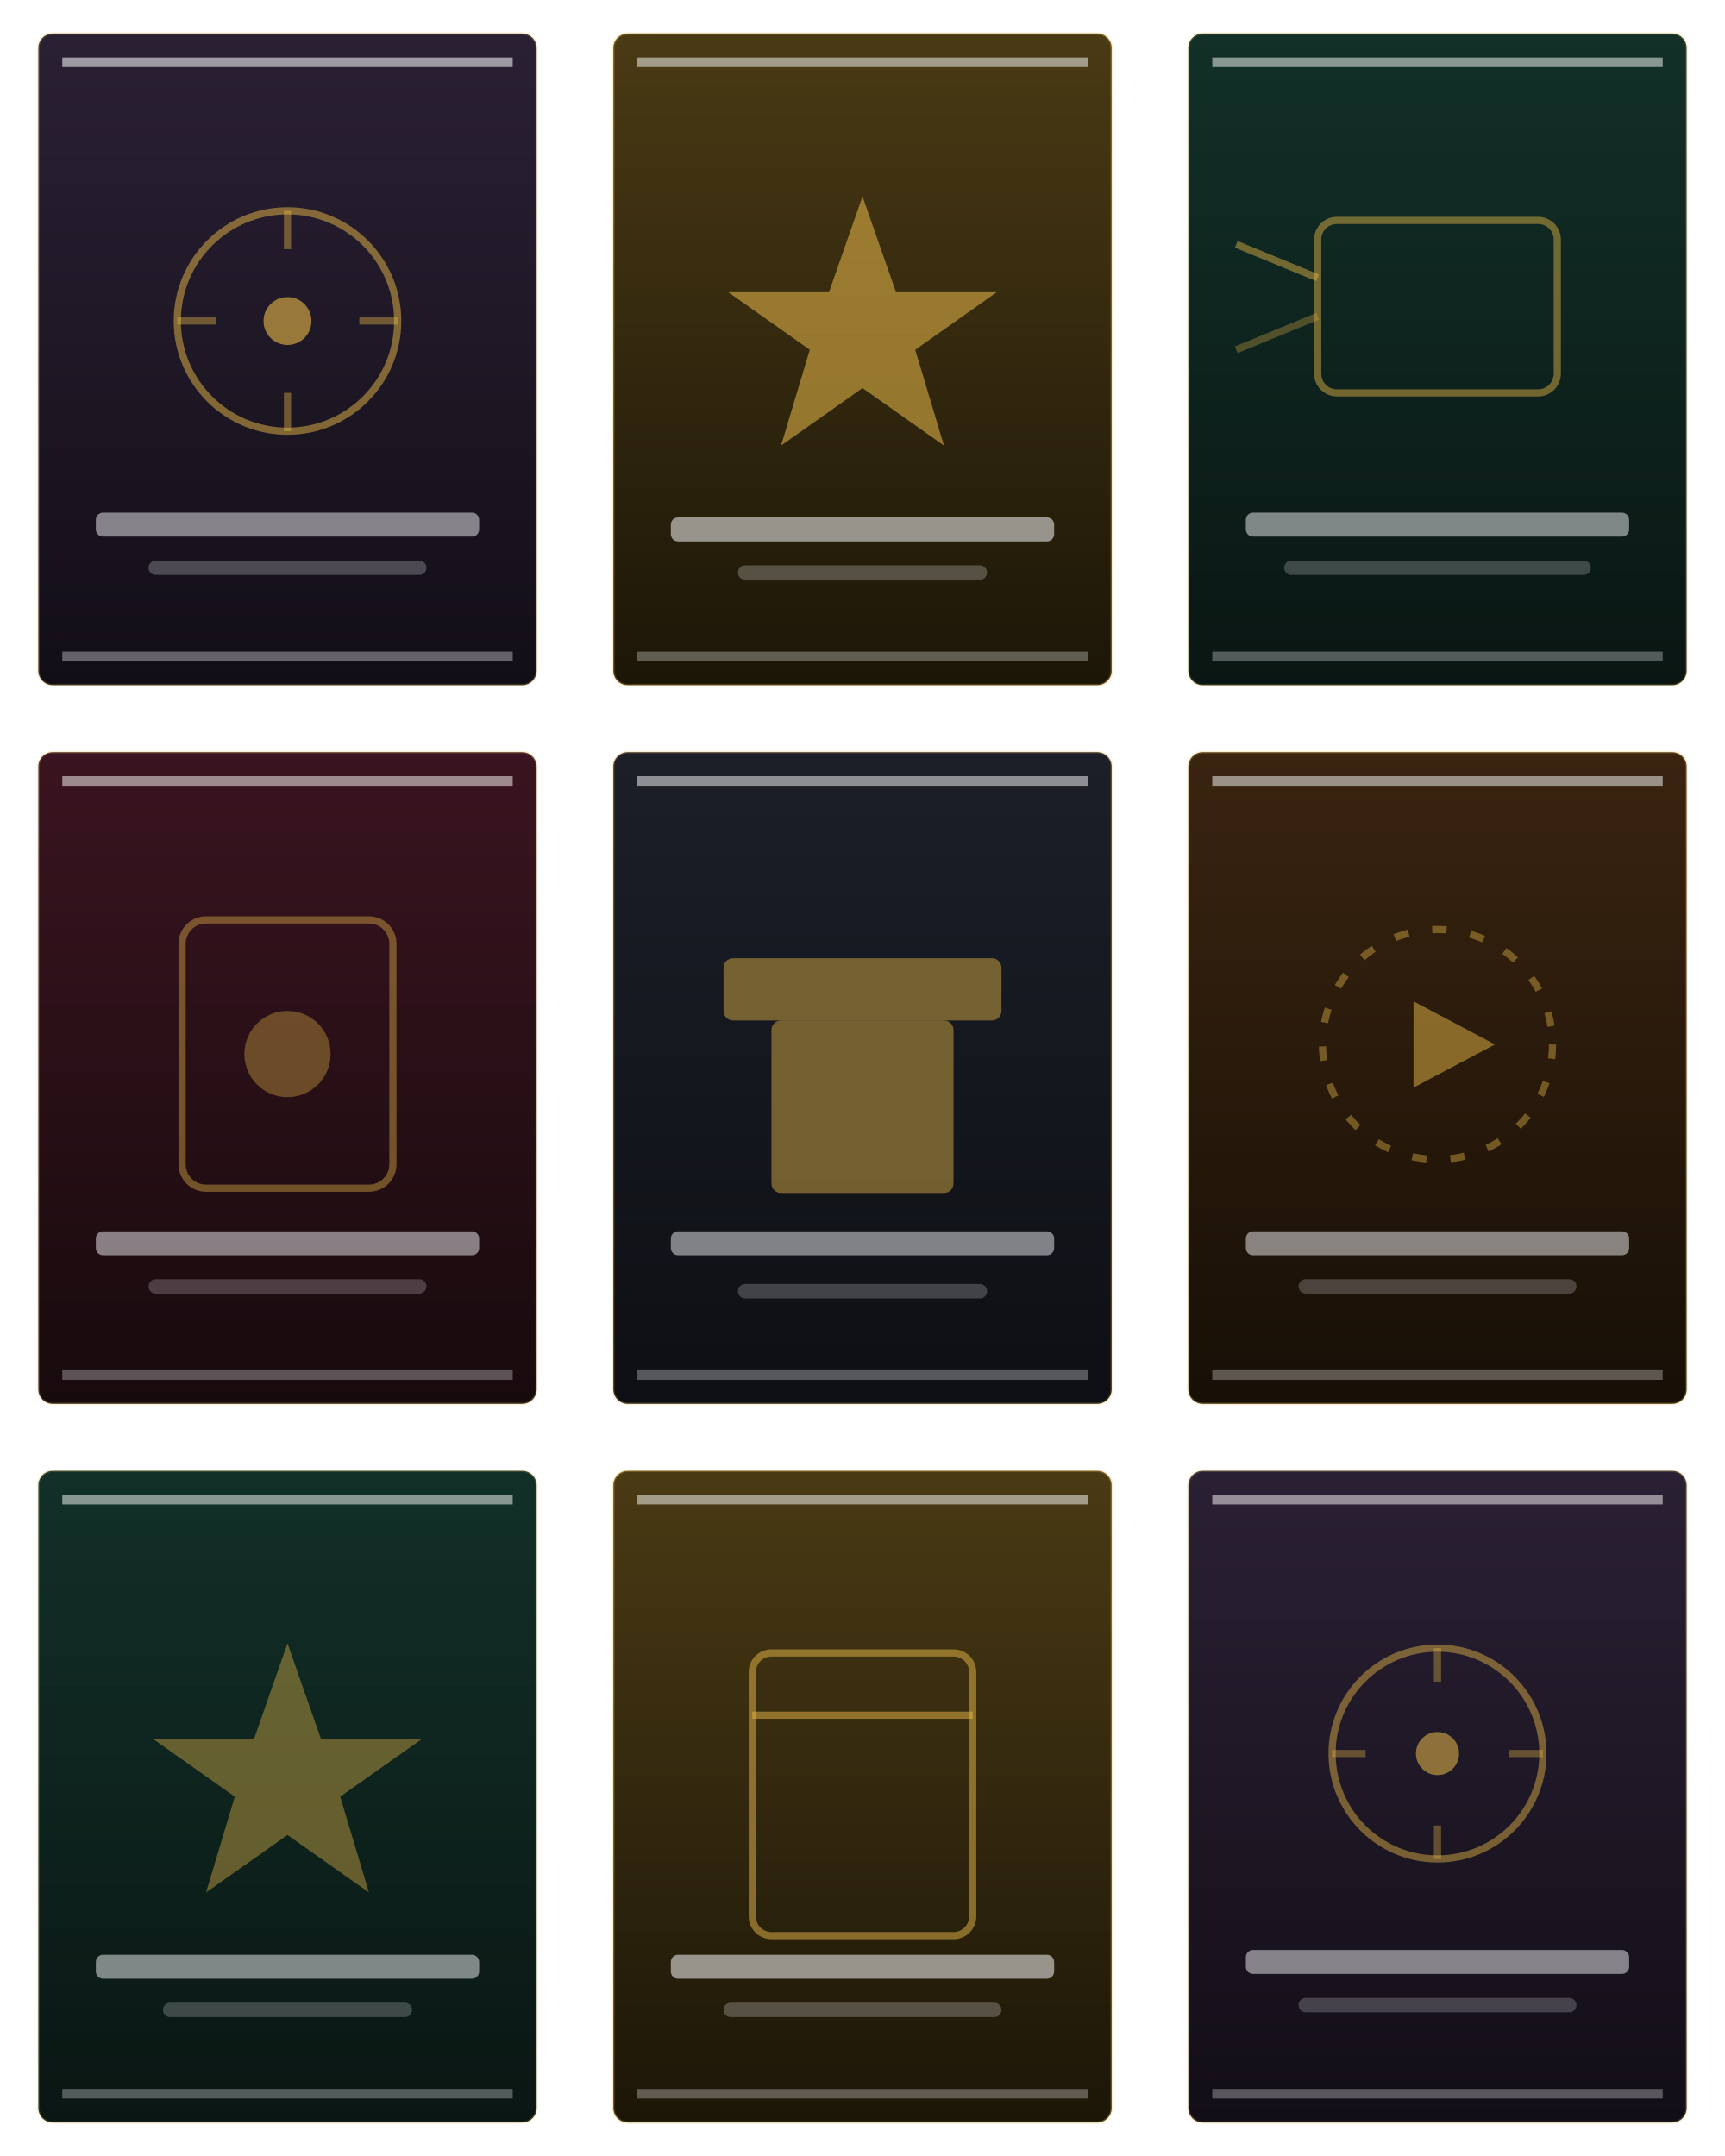
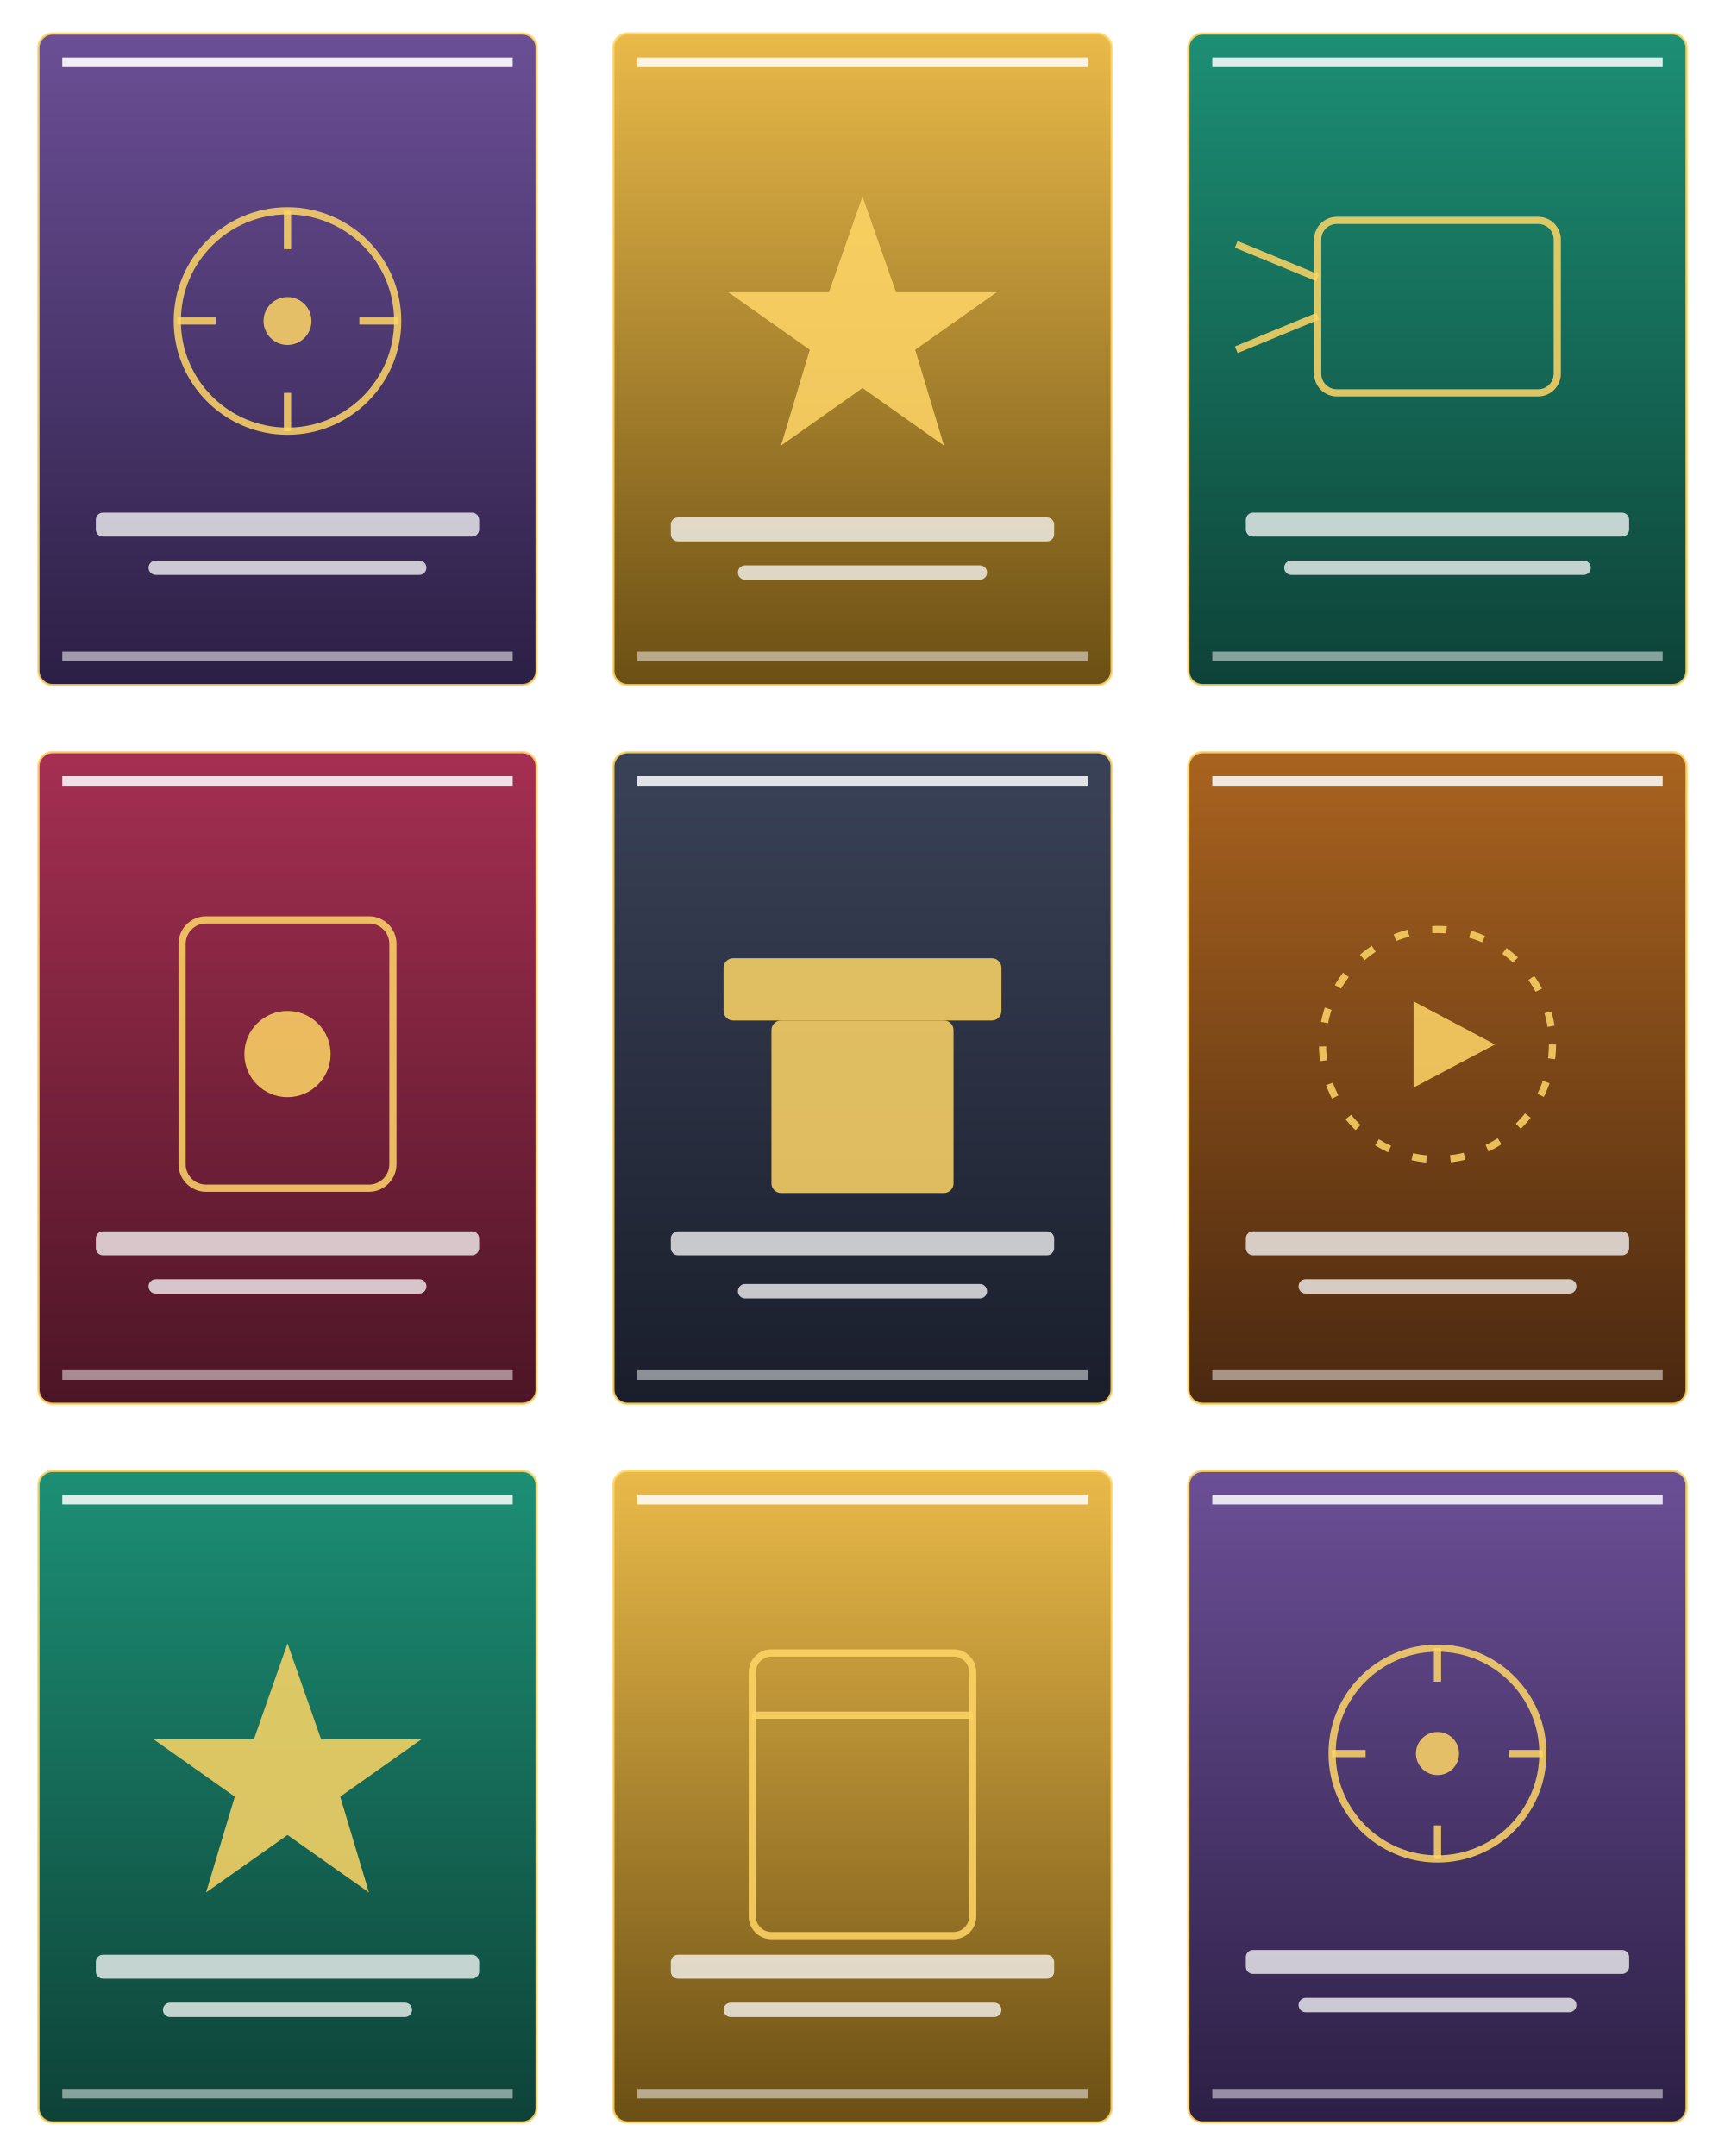
<svg xmlns="http://www.w3.org/2000/svg" viewBox="0 0 720 900" width="720" height="900">
  <defs>
    <linearGradient id="pA" x1="0" y1="0" x2="0" y2="1">
-       <stop offset="0" stop-color="#2a2033" />
-       <stop offset="1" stop-color="#120e17" />
+       <stop offset="0" stop-color="#6b4f96" />
+       <stop offset="1" stop-color="#2c1f45" />
    </linearGradient>
    <linearGradient id="pB" x1="0" y1="0" x2="0" y2="1">
-       <stop offset="0" stop-color="#3a2410" />
-       <stop offset="1" stop-color="#170f06" />
+       <stop offset="0" stop-color="#a9631f" />
+       <stop offset="1" stop-color="#4a2810" />
    </linearGradient>
    <linearGradient id="pC" x1="0" y1="0" x2="0" y2="1">
-       <stop offset="0" stop-color="#123028" />
-       <stop offset="1" stop-color="#0a1613" />
+       <stop offset="0" stop-color="#1c8f74" />
+       <stop offset="1" stop-color="#0e4238" />
    </linearGradient>
    <linearGradient id="pD" x1="0" y1="0" x2="0" y2="1">
-       <stop offset="0" stop-color="#3a1420" />
-       <stop offset="1" stop-color="#170a0d" />
+       <stop offset="0" stop-color="#a52f52" />
+       <stop offset="1" stop-color="#4c1526" />
    </linearGradient>
    <linearGradient id="pE" x1="0" y1="0" x2="0" y2="1">
-       <stop offset="0" stop-color="#1c1f28" />
-       <stop offset="1" stop-color="#0d0f14" />
+       <stop offset="0" stop-color="#3a4258" />
+       <stop offset="1" stop-color="#1a1e2b" />
    </linearGradient>
    <linearGradient id="pGold" x1="0" y1="0" x2="0" y2="1">
-       <stop offset="0" stop-color="#4a3a14" />
-       <stop offset="1" stop-color="#1c1608" />
+       <stop offset="0" stop-color="#e9b949" />
+       <stop offset="1" stop-color="#6b4f14" />
    </linearGradient>
  </defs>
  <g transform="translate(16,14)">
-     <rect width="208" height="272" rx="6" fill="url(#pA)" stroke="rgba(233,185,73,.22)" />
-     <rect x="10" y="10" width="188" height="4" fill="rgba(255,255,255,.55)" />
-     <circle cx="104" cy="120" r="46" fill="none" stroke="rgba(233,185,73,.5)" stroke-width="3" />
-     <circle cx="104" cy="120" r="10" fill="rgba(233,185,73,.6)" />
-     <g stroke="rgba(233,185,73,.4)" stroke-width="3">
+     <rect width="208" height="272" rx="6" fill="url(#pA)" stroke="rgba(255,214,102,.85)" />
+     <rect x="10" y="10" width="188" height="4" fill="rgba(255,255,255,.9)" />
+     <circle cx="104" cy="120" r="46" fill="none" stroke="rgba(255,214,102,.85)" stroke-width="3" />
+     <circle cx="104" cy="120" r="10" fill="rgba(255,214,102,.85)" />
+     <g stroke="rgba(255,214,102,.85)" stroke-width="3">
      <line x1="104" y1="74" x2="104" y2="90" />
      <line x1="104" y1="150" x2="104" y2="166" />
      <line x1="58" y1="120" x2="74" y2="120" />
      <line x1="134" y1="120" x2="150" y2="120" />
    </g>
-     <rect x="24" y="200" width="160" height="10" rx="3" fill="rgba(242,243,246,.5)" />
-     <rect x="46" y="220" width="116" height="6" rx="3" fill="rgba(242,243,246,.25)" />
-     <rect x="10" y="258" width="188" height="4" fill="rgba(255,255,255,.35)" />
+     <rect x="24" y="200" width="160" height="10" rx="3" fill="rgba(255,255,255,.75)" />
+     <rect x="46" y="220" width="116" height="6" rx="3" fill="rgba(255,255,255,.75)" />
+     <rect x="10" y="258" width="188" height="4" fill="rgba(255,255,255,.55)" />
  </g>
  <g transform="translate(256,14)">
-     <rect width="208" height="272" rx="6" fill="url(#pGold)" stroke="rgba(233,185,73,.28)" />
-     <rect x="10" y="10" width="188" height="4" fill="rgba(255,255,255,.5)" />
-     <polygon points="104,68 118,108 160,108 126,132 138,172 104,148 70,172 82,132 48,108 90,108" fill="rgba(233,185,73,.55)" />
-     <rect x="24" y="202" width="160" height="10" rx="3" fill="rgba(242,243,246,.55)" />
-     <rect x="52" y="222" width="104" height="6" rx="3" fill="rgba(242,243,246,.25)" />
-     <rect x="10" y="258" width="188" height="4" fill="rgba(255,255,255,.3)" />
+     <rect width="208" height="272" rx="6" fill="url(#pGold)" stroke="rgba(255,214,102,.85)" />
+     <rect x="10" y="10" width="188" height="4" fill="rgba(255,255,255,.85)" />
+     <polygon points="104,68 118,108 160,108 126,132 138,172 104,148 70,172 82,132 48,108 90,108" fill="rgba(255,214,102,.85)" />
+     <rect x="24" y="202" width="160" height="10" rx="3" fill="rgba(255,255,255,.75)" />
+     <rect x="52" y="222" width="104" height="6" rx="3" fill="rgba(255,255,255,.75)" />
+     <rect x="10" y="258" width="188" height="4" fill="rgba(255,255,255,.5)" />
  </g>
  <g transform="translate(496,14)">
-     <rect width="208" height="272" rx="6" fill="url(#pC)" stroke="rgba(233,185,73,.2)" />
-     <rect x="10" y="10" width="188" height="4" fill="rgba(255,255,255,.5)" />
-     <rect x="54" y="78" width="100" height="72" rx="8" fill="none" stroke="rgba(233,185,73,.45)" stroke-width="3" />
-     <line x1="54" y1="102" x2="20" y2="88" stroke="rgba(233,185,73,.45)" stroke-width="3" />
-     <line x1="54" y1="118" x2="20" y2="132" stroke="rgba(233,185,73,.3)" stroke-width="3" />
-     <rect x="24" y="200" width="160" height="10" rx="3" fill="rgba(242,243,246,.5)" />
-     <rect x="40" y="220" width="128" height="6" rx="3" fill="rgba(242,243,246,.22)" />
-     <rect x="10" y="258" width="188" height="4" fill="rgba(255,255,255,.3)" />
+     <rect width="208" height="272" rx="6" fill="url(#pC)" stroke="rgba(255,214,102,.85)" />
+     <rect x="10" y="10" width="188" height="4" fill="rgba(255,255,255,.85)" />
+     <rect x="54" y="78" width="100" height="72" rx="8" fill="none" stroke="rgba(255,214,102,.85)" stroke-width="3" />
+     <line x1="54" y1="102" x2="20" y2="88" stroke="rgba(255,214,102,.85)" stroke-width="3" />
+     <line x1="54" y1="118" x2="20" y2="132" stroke="rgba(255,214,102,.85)" stroke-width="3" />
+     <rect x="24" y="200" width="160" height="10" rx="3" fill="rgba(255,255,255,.75)" />
+     <rect x="40" y="220" width="128" height="6" rx="3" fill="rgba(255,255,255,.75)" />
+     <rect x="10" y="258" width="188" height="4" fill="rgba(255,255,255,.5)" />
  </g>
  <g transform="translate(16,314)">
-     <rect width="208" height="272" rx="6" fill="url(#pD)" stroke="rgba(233,185,73,.22)" />
-     <rect x="10" y="10" width="188" height="4" fill="rgba(255,255,255,.5)" />
-     <rect x="60" y="70" width="88" height="112" rx="10" fill="none" stroke="rgba(233,185,73,.4)" stroke-width="3" />
-     <circle cx="104" cy="126" r="18" fill="rgba(233,185,73,.35)" />
-     <rect x="24" y="200" width="160" height="10" rx="3" fill="rgba(242,243,246,.5)" />
-     <rect x="46" y="220" width="116" height="6" rx="3" fill="rgba(242,243,246,.22)" />
-     <rect x="10" y="258" width="188" height="4" fill="rgba(255,255,255,.3)" />
+     <rect width="208" height="272" rx="6" fill="url(#pD)" stroke="rgba(255,214,102,.85)" />
+     <rect x="10" y="10" width="188" height="4" fill="rgba(255,255,255,.85)" />
+     <rect x="60" y="70" width="88" height="112" rx="10" fill="none" stroke="rgba(255,214,102,.85)" stroke-width="3" />
+     <circle cx="104" cy="126" r="18" fill="rgba(255,214,102,.85)" />
+     <rect x="24" y="200" width="160" height="10" rx="3" fill="rgba(255,255,255,.75)" />
+     <rect x="46" y="220" width="116" height="6" rx="3" fill="rgba(255,255,255,.75)" />
+     <rect x="10" y="258" width="188" height="4" fill="rgba(255,255,255,.5)" />
  </g>
  <g transform="translate(256,314)">
-     <rect width="208" height="272" rx="6" fill="url(#pE)" stroke="rgba(233,185,73,.22)" />
-     <rect x="10" y="10" width="188" height="4" fill="rgba(255,255,255,.5)" />
-     <g fill="rgba(233,185,73,.45)">
+     <rect width="208" height="272" rx="6" fill="url(#pE)" stroke="rgba(255,214,102,.85)" />
+     <rect x="10" y="10" width="188" height="4" fill="rgba(255,255,255,.85)" />
+     <g fill="rgba(255,214,102,.85)">
      <rect x="46" y="86" width="116" height="26" rx="4" />
      <rect x="66" y="112" width="76" height="72" rx="4" />
    </g>
-     <rect x="24" y="200" width="160" height="10" rx="3" fill="rgba(242,243,246,.5)" />
-     <rect x="52" y="222" width="104" height="6" rx="3" fill="rgba(242,243,246,.22)" />
-     <rect x="10" y="258" width="188" height="4" fill="rgba(255,255,255,.3)" />
+     <rect x="24" y="200" width="160" height="10" rx="3" fill="rgba(255,255,255,.75)" />
+     <rect x="52" y="222" width="104" height="6" rx="3" fill="rgba(255,255,255,.75)" />
+     <rect x="10" y="258" width="188" height="4" fill="rgba(255,255,255,.5)" />
  </g>
  <g transform="translate(496,314)">
-     <rect width="208" height="272" rx="6" fill="url(#pB)" stroke="rgba(233,185,73,.24)" />
-     <rect x="10" y="10" width="188" height="4" fill="rgba(255,255,255,.5)" />
-     <circle cx="104" cy="122" r="48" fill="none" stroke="rgba(233,185,73,.4)" stroke-width="3" stroke-dasharray="6 10" />
-     <polygon points="94,104 94,140 128,122" fill="rgba(233,185,73,.5)" />
-     <rect x="24" y="200" width="160" height="10" rx="3" fill="rgba(242,243,246,.5)" />
-     <rect x="46" y="220" width="116" height="6" rx="3" fill="rgba(242,243,246,.22)" />
-     <rect x="10" y="258" width="188" height="4" fill="rgba(255,255,255,.3)" />
+     <rect width="208" height="272" rx="6" fill="url(#pB)" stroke="rgba(255,214,102,.85)" />
+     <rect x="10" y="10" width="188" height="4" fill="rgba(255,255,255,.85)" />
+     <circle cx="104" cy="122" r="48" fill="none" stroke="rgba(255,214,102,.85)" stroke-width="3" stroke-dasharray="6 10" />
+     <polygon points="94,104 94,140 128,122" fill="rgba(255,214,102,.85)" />
+     <rect x="24" y="200" width="160" height="10" rx="3" fill="rgba(255,255,255,.75)" />
+     <rect x="46" y="220" width="116" height="6" rx="3" fill="rgba(255,255,255,.75)" />
+     <rect x="10" y="258" width="188" height="4" fill="rgba(255,255,255,.5)" />
  </g>
  <g transform="translate(16,614)">
-     <rect width="208" height="272" rx="6" fill="url(#pC)" stroke="rgba(233,185,73,.2)" />
-     <rect x="10" y="10" width="188" height="4" fill="rgba(255,255,255,.5)" />
-     <polygon points="104,72 118,112 160,112 126,136 138,176 104,152 70,176 82,136 48,112 90,112" fill="rgba(233,185,73,.4)" />
-     <rect x="24" y="202" width="160" height="10" rx="3" fill="rgba(242,243,246,.5)" />
-     <rect x="52" y="222" width="104" height="6" rx="3" fill="rgba(242,243,246,.22)" />
-     <rect x="10" y="258" width="188" height="4" fill="rgba(255,255,255,.3)" />
+     <rect width="208" height="272" rx="6" fill="url(#pC)" stroke="rgba(255,214,102,.85)" />
+     <rect x="10" y="10" width="188" height="4" fill="rgba(255,255,255,.85)" />
+     <polygon points="104,72 118,112 160,112 126,136 138,176 104,152 70,176 82,136 48,112 90,112" fill="rgba(255,214,102,.85)" />
+     <rect x="24" y="202" width="160" height="10" rx="3" fill="rgba(255,255,255,.75)" />
+     <rect x="52" y="222" width="104" height="6" rx="3" fill="rgba(255,255,255,.75)" />
+     <rect x="10" y="258" width="188" height="4" fill="rgba(255,255,255,.5)" />
  </g>
  <g transform="translate(256,614)">
-     <rect width="208" height="272" rx="6" fill="url(#pGold)" stroke="rgba(233,185,73,.28)" />
-     <rect x="10" y="10" width="188" height="4" fill="rgba(255,255,255,.5)" />
-     <rect x="58" y="76" width="92" height="118" rx="8" fill="none" stroke="rgba(233,185,73,.5)" stroke-width="3" />
-     <line x1="58" y1="102" x2="150" y2="102" stroke="rgba(233,185,73,.5)" stroke-width="3" />
-     <rect x="24" y="202" width="160" height="10" rx="3" fill="rgba(242,243,246,.55)" />
-     <rect x="46" y="222" width="116" height="6" rx="3" fill="rgba(242,243,246,.25)" />
-     <rect x="10" y="258" width="188" height="4" fill="rgba(255,255,255,.3)" />
+     <rect width="208" height="272" rx="6" fill="url(#pGold)" stroke="rgba(255,214,102,.85)" />
+     <rect x="10" y="10" width="188" height="4" fill="rgba(255,255,255,.85)" />
+     <rect x="58" y="76" width="92" height="118" rx="8" fill="none" stroke="rgba(255,214,102,.85)" stroke-width="3" />
+     <line x1="58" y1="102" x2="150" y2="102" stroke="rgba(255,214,102,.85)" stroke-width="3" />
+     <rect x="24" y="202" width="160" height="10" rx="3" fill="rgba(255,255,255,.75)" />
+     <rect x="46" y="222" width="116" height="6" rx="3" fill="rgba(255,255,255,.75)" />
+     <rect x="10" y="258" width="188" height="4" fill="rgba(255,255,255,.5)" />
  </g>
  <g transform="translate(496,614)">
-     <rect width="208" height="272" rx="6" fill="url(#pA)" stroke="rgba(233,185,73,.22)" />
-     <rect x="10" y="10" width="188" height="4" fill="rgba(255,255,255,.5)" />
-     <circle cx="104" cy="118" r="44" fill="none" stroke="rgba(233,185,73,.45)" stroke-width="3" />
-     <circle cx="104" cy="118" r="9" fill="rgba(233,185,73,.55)" />
-     <g stroke="rgba(233,185,73,.35)" stroke-width="3">
+     <rect width="208" height="272" rx="6" fill="url(#pA)" stroke="rgba(255,214,102,.85)" />
+     <rect x="10" y="10" width="188" height="4" fill="rgba(255,255,255,.85)" />
+     <circle cx="104" cy="118" r="44" fill="none" stroke="rgba(255,214,102,.85)" stroke-width="3" />
+     <circle cx="104" cy="118" r="9" fill="rgba(255,214,102,.85)" />
+     <g stroke="rgba(255,214,102,.85)" stroke-width="3">
      <line x1="104" y1="74" x2="104" y2="88" />
      <line x1="104" y1="148" x2="104" y2="162" />
      <line x1="60" y1="118" x2="74" y2="118" />
      <line x1="134" y1="118" x2="148" y2="118" />
    </g>
-     <rect x="24" y="200" width="160" height="10" rx="3" fill="rgba(242,243,246,.5)" />
-     <rect x="46" y="220" width="116" height="6" rx="3" fill="rgba(242,243,246,.22)" />
-     <rect x="10" y="258" width="188" height="4" fill="rgba(255,255,255,.3)" />
+     <rect x="24" y="200" width="160" height="10" rx="3" fill="rgba(255,255,255,.75)" />
+     <rect x="46" y="220" width="116" height="6" rx="3" fill="rgba(255,255,255,.75)" />
+     <rect x="10" y="258" width="188" height="4" fill="rgba(255,255,255,.5)" />
  </g>
</svg>
